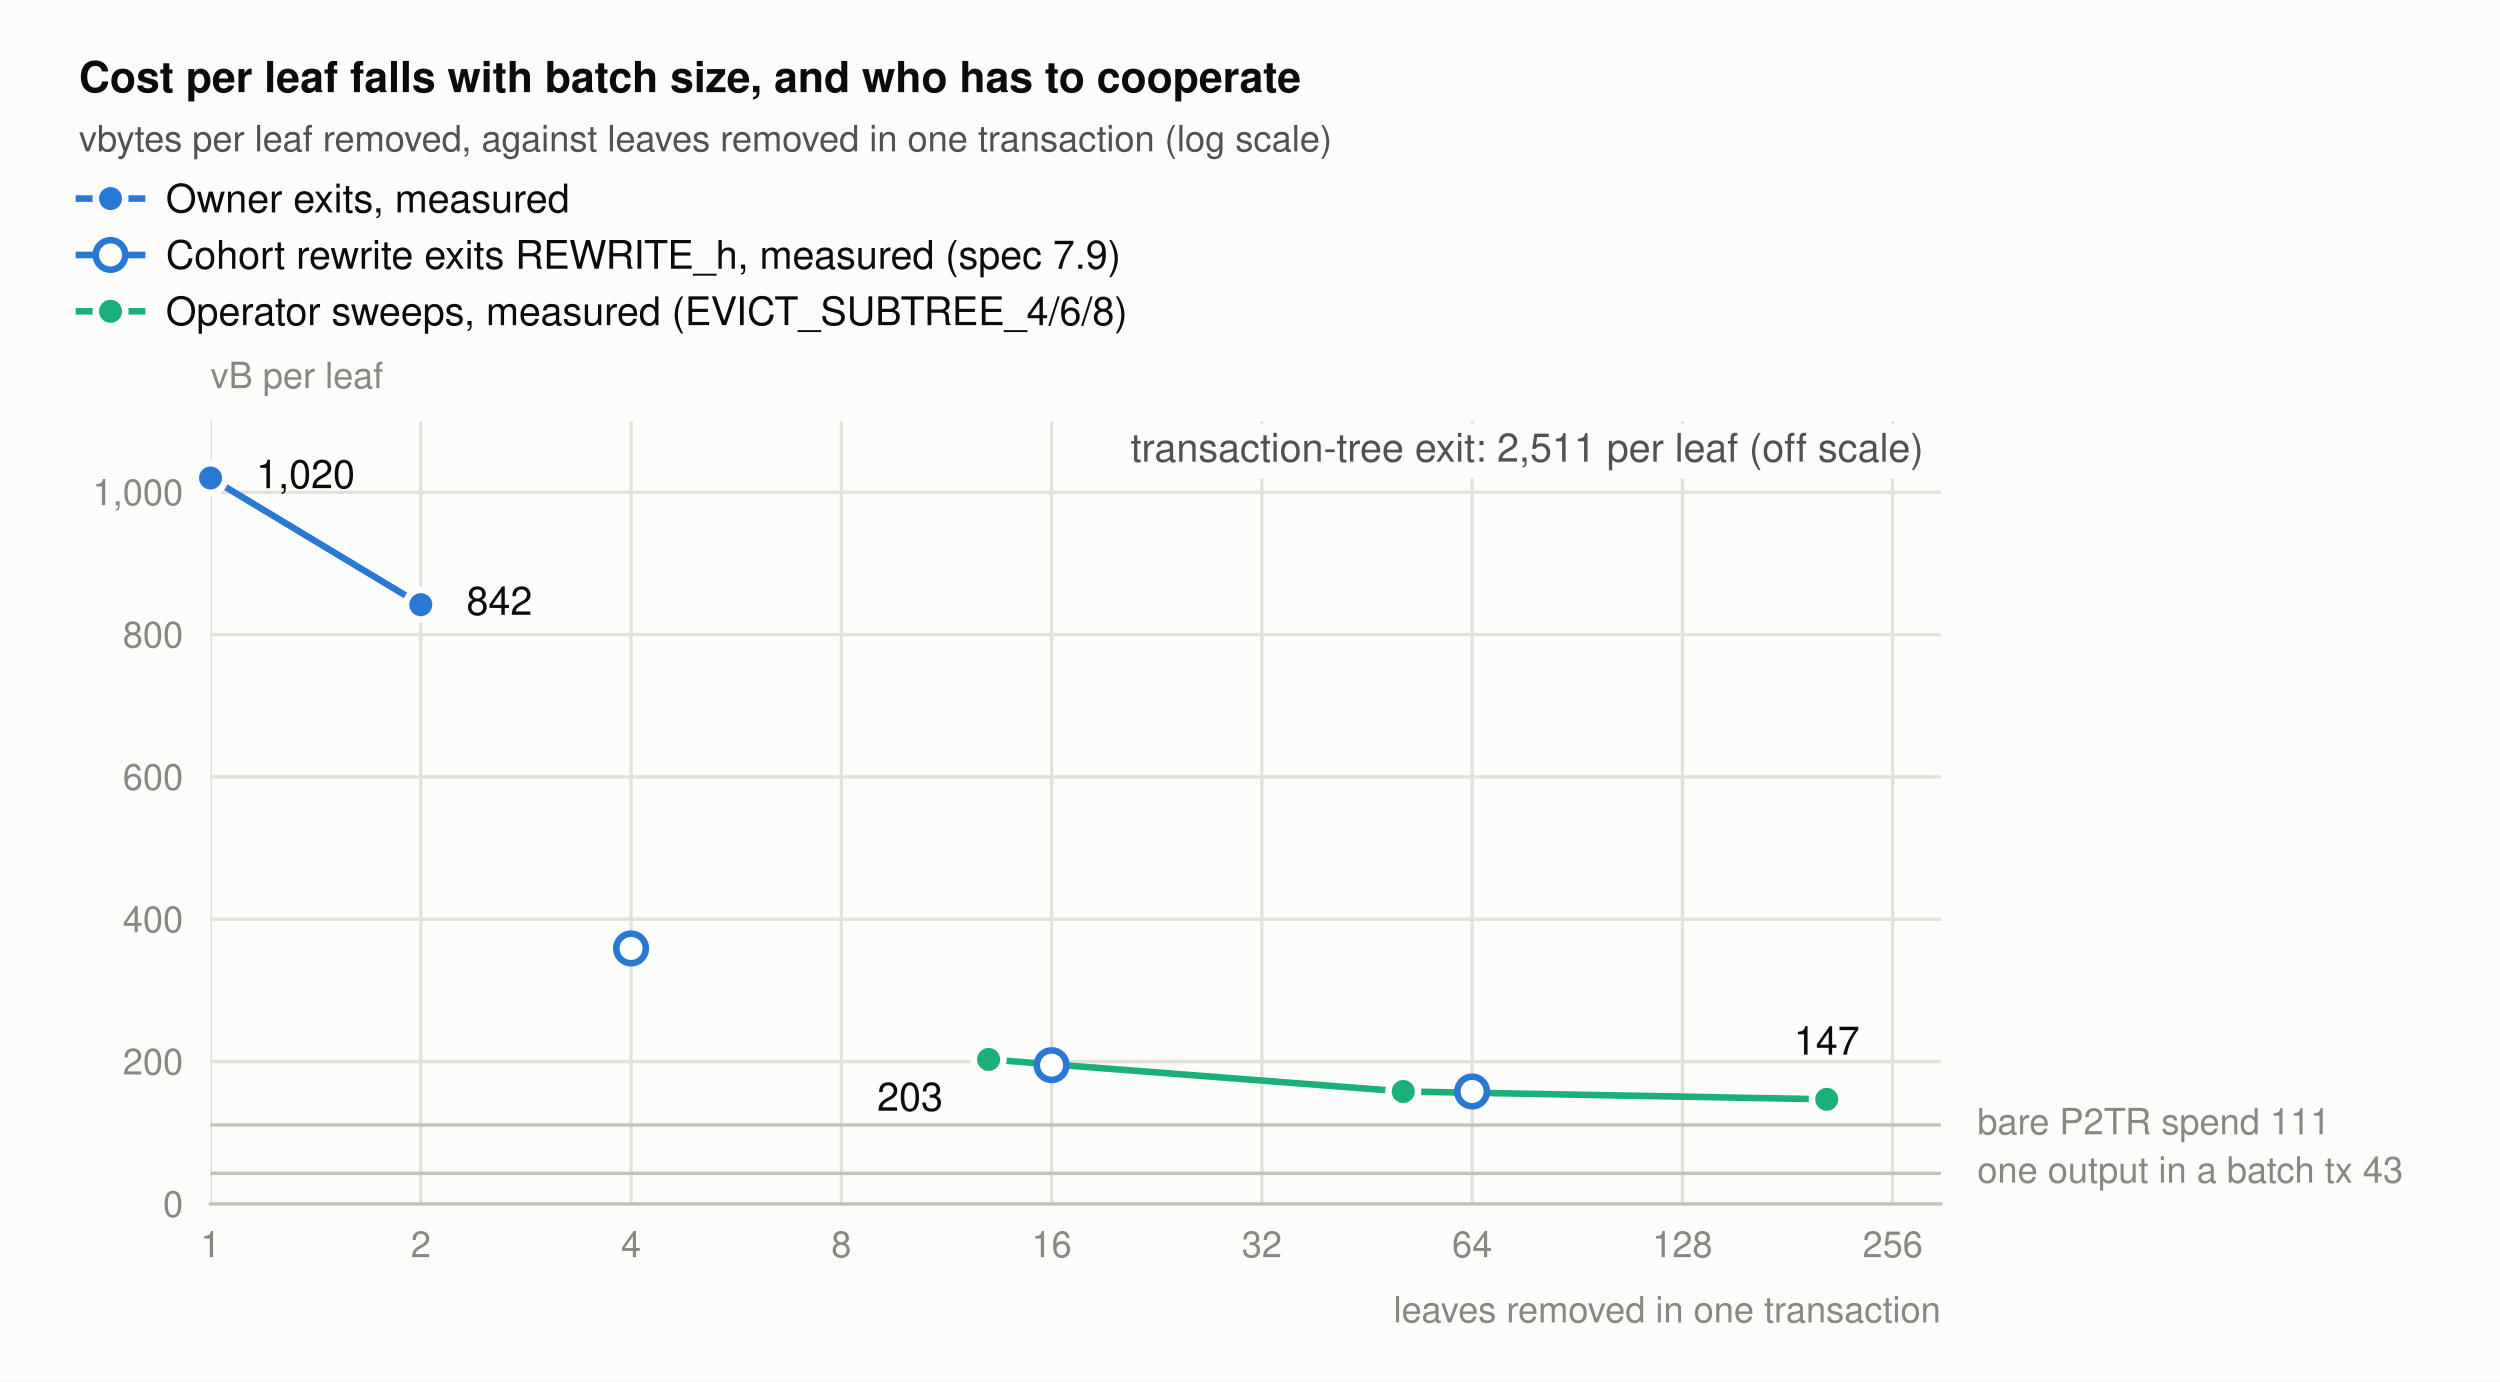
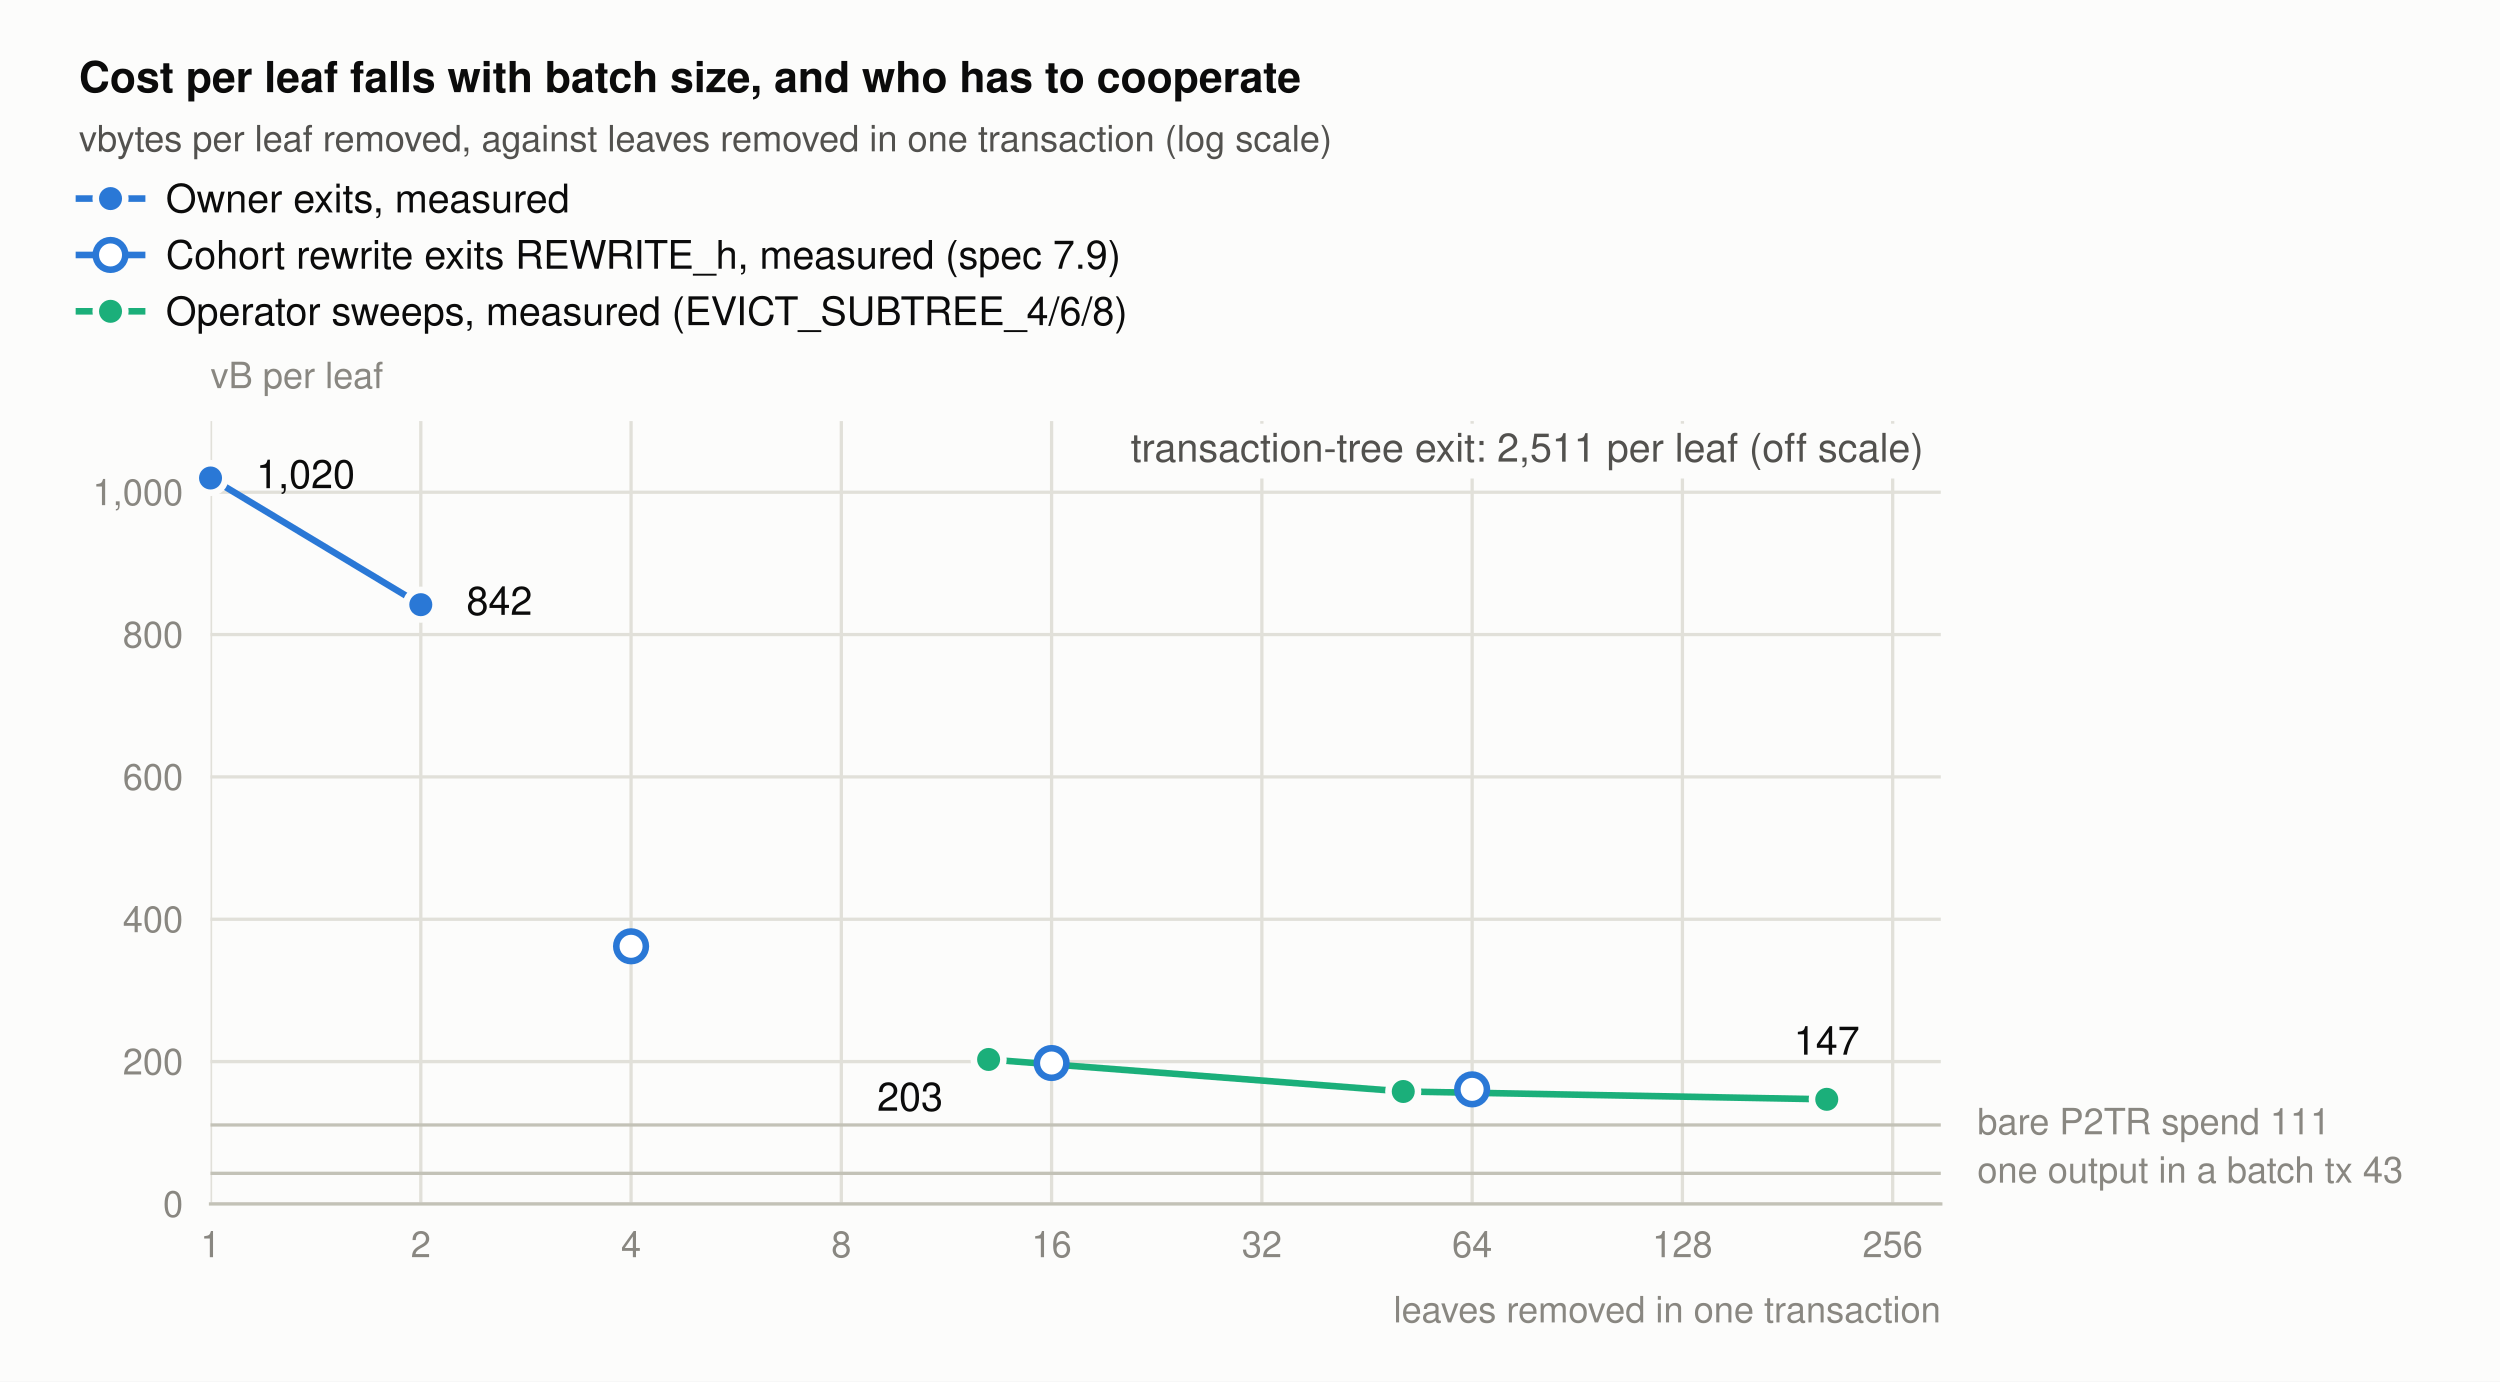
<svg xmlns="http://www.w3.org/2000/svg" xmlns:xlink="http://www.w3.org/1999/xlink" width="547.2pt" height="302.4pt" viewBox="0 0 547.2 302.4" version="1.1">
  <defs>
    <style type="text/css">*{stroke-linejoin: round; stroke-linecap: butt}</style>
  </defs>
  <g id="figure_1">
    <g id="patch_1">
      <path d="M 0 302.4  L 547.2 302.4  L 547.2 0  L 0 0  z " style="fill: #fcfcfb" />
    </g>
    <g id="axes_1">
      <g id="patch_2">
        <path d="M 46.08 263.52  L 424.8 263.52  L 424.8 92.16  L 46.08 92.16  z " style="fill: #fcfcfb" />
      </g>
      <g id="matplotlib.axis_1">
        <g id="xtick_1">
          <g id="line2d_1">
            <path d="M 46.08 263.52  L 46.08 92.16  " clip-path="url(#pd9cad47e11)" style="fill: none; stroke: #e1e0d9; stroke-width: 0.72; stroke-linecap: square" />
          </g>
          <g id="line2d_2" />
          <g id="text_1">
            <text style="font-size: 7.92px; font-family: 'Helvetica Neue', 'Helvetica', 'Arial', 'DejaVu Sans', sans-serif; text-anchor: middle; fill: #898781" x="46.08" y="275.175" transform="rotate(-0 46.08 275.1754)">1</text>
          </g>
        </g>
        <g id="xtick_2">
          <g id="line2d_3">
            <path d="M 92.104 263.52  L 92.104 92.16  " clip-path="url(#pd9cad47e11)" style="fill: none; stroke: #e1e0d9; stroke-width: 0.72; stroke-linecap: square" />
          </g>
          <g id="line2d_4" />
          <g id="text_2">
            <text style="font-size: 7.92px; font-family: 'Helvetica Neue', 'Helvetica', 'Arial', 'DejaVu Sans', sans-serif; text-anchor: middle; fill: #898781" x="92.104" y="275.175" transform="rotate(-0 92.10362 275.1754)">2</text>
          </g>
        </g>
        <g id="xtick_3">
          <g id="line2d_5">
            <path d="M 138.127 263.52  L 138.127 92.16  " clip-path="url(#pd9cad47e11)" style="fill: none; stroke: #e1e0d9; stroke-width: 0.72; stroke-linecap: square" />
          </g>
          <g id="line2d_6" />
          <g id="text_3">
            <text style="font-size: 7.92px; font-family: 'Helvetica Neue', 'Helvetica', 'Arial', 'DejaVu Sans', sans-serif; text-anchor: middle; fill: #898781" x="138.127" y="275.175" transform="rotate(-0 138.1272 275.1754)">4</text>
          </g>
        </g>
        <g id="xtick_4">
          <g id="line2d_7">
            <path d="M 184.151 263.52  L 184.151 92.16  " clip-path="url(#pd9cad47e11)" style="fill: none; stroke: #e1e0d9; stroke-width: 0.72; stroke-linecap: square" />
          </g>
          <g id="line2d_8" />
          <g id="text_4">
            <text style="font-size: 7.92px; font-family: 'Helvetica Neue', 'Helvetica', 'Arial', 'DejaVu Sans', sans-serif; text-anchor: middle; fill: #898781" x="184.151" y="275.175" transform="rotate(-0 184.1509 275.1754)">8</text>
          </g>
        </g>
        <g id="xtick_5">
          <g id="line2d_9">
            <path d="M 230.174 263.52  L 230.174 92.16  " clip-path="url(#pd9cad47e11)" style="fill: none; stroke: #e1e0d9; stroke-width: 0.72; stroke-linecap: square" />
          </g>
          <g id="line2d_10" />
          <g id="text_5">
            <text style="font-size: 7.92px; font-family: 'Helvetica Neue', 'Helvetica', 'Arial', 'DejaVu Sans', sans-serif; text-anchor: middle; fill: #898781" x="230.174" y="275.175" transform="rotate(-0 230.1745 275.1754)">16</text>
          </g>
        </g>
        <g id="xtick_6">
          <g id="line2d_11">
            <path d="M 276.198 263.52  L 276.198 92.16  " clip-path="url(#pd9cad47e11)" style="fill: none; stroke: #e1e0d9; stroke-width: 0.72; stroke-linecap: square" />
          </g>
          <g id="line2d_12" />
          <g id="text_6">
            <text style="font-size: 7.92px; font-family: 'Helvetica Neue', 'Helvetica', 'Arial', 'DejaVu Sans', sans-serif; text-anchor: middle; fill: #898781" x="276.198" y="275.175" transform="rotate(-0 276.1981 275.1754)">32</text>
          </g>
        </g>
        <g id="xtick_7">
          <g id="line2d_13">
            <path d="M 322.222 263.52  L 322.222 92.16  " clip-path="url(#pd9cad47e11)" style="fill: none; stroke: #e1e0d9; stroke-width: 0.72; stroke-linecap: square" />
          </g>
          <g id="line2d_14" />
          <g id="text_7">
            <text style="font-size: 7.92px; font-family: 'Helvetica Neue', 'Helvetica', 'Arial', 'DejaVu Sans', sans-serif; text-anchor: middle; fill: #898781" x="322.222" y="275.175" transform="rotate(-0 322.2217 275.1754)">64</text>
          </g>
        </g>
        <g id="xtick_8">
          <g id="line2d_15">
            <path d="M 368.245 263.52  L 368.245 92.16  " clip-path="url(#pd9cad47e11)" style="fill: none; stroke: #e1e0d9; stroke-width: 0.72; stroke-linecap: square" />
          </g>
          <g id="line2d_16" />
          <g id="text_8">
            <text style="font-size: 7.92px; font-family: 'Helvetica Neue', 'Helvetica', 'Arial', 'DejaVu Sans', sans-serif; text-anchor: middle; fill: #898781" x="368.245" y="275.175" transform="rotate(-0 368.2453 275.1754)">128</text>
          </g>
        </g>
        <g id="xtick_9">
          <g id="line2d_17">
            <path d="M 414.269 263.52  L 414.269 92.16  " clip-path="url(#pd9cad47e11)" style="fill: none; stroke: #e1e0d9; stroke-width: 0.72; stroke-linecap: square" />
          </g>
          <g id="line2d_18" />
          <g id="text_9">
            <text style="font-size: 7.92px; font-family: 'Helvetica Neue', 'Helvetica', 'Arial', 'DejaVu Sans', sans-serif; text-anchor: middle; fill: #898781" x="414.269" y="275.175" transform="rotate(-0 414.2689 275.1754)">256</text>
          </g>
        </g>
      </g>
      <g id="matplotlib.axis_2">
        <g id="ytick_1">
          <g id="line2d_19">
            <path d="M 46.08 263.52  L 424.8 263.52  " clip-path="url(#pd9cad47e11)" style="fill: none; stroke: #e1e0d9; stroke-width: 0.72; stroke-linecap: square" />
          </g>
          <g id="line2d_20" />
          <g id="text_10">
            <text style="font-size: 7.92px; font-family: 'Helvetica Neue', 'Helvetica', 'Arial', 'DejaVu Sans', sans-serif; text-anchor: end; fill: #898781" x="40.08" y="266.348" transform="rotate(-0 40.08 266.3477)">0</text>
          </g>
        </g>
        <g id="ytick_2">
          <g id="line2d_21">
            <path d="M 46.08 232.364  L 424.8 232.364  " clip-path="url(#pd9cad47e11)" style="fill: none; stroke: #e1e0d9; stroke-width: 0.72; stroke-linecap: square" />
          </g>
          <g id="line2d_22" />
          <g id="text_11">
            <text style="font-size: 7.92px; font-family: 'Helvetica Neue', 'Helvetica', 'Arial', 'DejaVu Sans', sans-serif; text-anchor: end; fill: #898781" x="40.08" y="235.191" transform="rotate(-0 40.08 235.1913)">200</text>
          </g>
        </g>
        <g id="ytick_3">
          <g id="line2d_23">
            <path d="M 46.08 201.207  L 424.8 201.207  " clip-path="url(#pd9cad47e11)" style="fill: none; stroke: #e1e0d9; stroke-width: 0.72; stroke-linecap: square" />
          </g>
          <g id="line2d_24" />
          <g id="text_12">
            <text style="font-size: 7.92px; font-family: 'Helvetica Neue', 'Helvetica', 'Arial', 'DejaVu Sans', sans-serif; text-anchor: end; fill: #898781" x="40.08" y="204.035" transform="rotate(-0 40.08 204.035)">400</text>
          </g>
        </g>
        <g id="ytick_4">
          <g id="line2d_25">
            <path d="M 46.08 170.051  L 424.8 170.051  " clip-path="url(#pd9cad47e11)" style="fill: none; stroke: #e1e0d9; stroke-width: 0.72; stroke-linecap: square" />
          </g>
          <g id="line2d_26" />
          <g id="text_13">
            <text style="font-size: 7.92px; font-family: 'Helvetica Neue', 'Helvetica', 'Arial', 'DejaVu Sans', sans-serif; text-anchor: end; fill: #898781" x="40.08" y="172.879" transform="rotate(-0 40.08 172.8786)">600</text>
          </g>
        </g>
        <g id="ytick_5">
          <g id="line2d_27">
            <path d="M 46.08 138.895  L 424.8 138.895  " clip-path="url(#pd9cad47e11)" style="fill: none; stroke: #e1e0d9; stroke-width: 0.72; stroke-linecap: square" />
          </g>
          <g id="line2d_28" />
          <g id="text_14">
            <text style="font-size: 7.92px; font-family: 'Helvetica Neue', 'Helvetica', 'Arial', 'DejaVu Sans', sans-serif; text-anchor: end; fill: #898781" x="40.08" y="141.722" transform="rotate(-0 40.08 141.7222)">800</text>
          </g>
        </g>
        <g id="ytick_6">
          <g id="line2d_29">
            <path d="M 46.08 107.738  L 424.8 107.738  " clip-path="url(#pd9cad47e11)" style="fill: none; stroke: #e1e0d9; stroke-width: 0.72; stroke-linecap: square" />
          </g>
          <g id="line2d_30" />
          <g id="text_15">
            <text style="font-size: 7.92px; font-family: 'Helvetica Neue', 'Helvetica', 'Arial', 'DejaVu Sans', sans-serif; text-anchor: end; fill: #898781" x="40.08" y="110.566" transform="rotate(-0 40.08 110.5659)">1,000</text>
          </g>
        </g>
      </g>
      <g id="line2d_31">
        <path d="M 46.08 246.228  L 424.8 246.228  " clip-path="url(#pd9cad47e11)" style="fill: none; stroke: #c3c2b7; stroke-width: 0.72; stroke-linecap: square" />
      </g>
      <g id="line2d_32">
        <path d="M 46.08 256.821  L 424.8 256.821  " clip-path="url(#pd9cad47e11)" style="fill: none; stroke: #c3c2b7; stroke-width: 0.72; stroke-linecap: square" />
      </g>
      <g id="patch_3">
        <path d="M 46.08 263.52  L 424.8 263.52  " style="fill: none; stroke: #c3c2b7; stroke-width: 0.72; stroke-linejoin: miter; stroke-linecap: square" />
      </g>
      <g id="text_16">
        <text style="font-size: 7.92px; font-family: 'Helvetica Neue', 'Helvetica', 'Arial', 'DejaVu Sans', sans-serif; text-anchor: start; fill: #898781" x="432.8" y="248.276" transform="rotate(-0 432.8 248.2757)">bare P2TR spend 111</text>
      </g>
      <g id="text_17">
        <text style="font-size: 7.92px; font-family: 'Helvetica Neue', 'Helvetica', 'Arial', 'DejaVu Sans', sans-serif; text-anchor: start; fill: #898781" x="432.8" y="258.869" transform="rotate(-0 432.8 258.8688)">one output in a batch tx 43</text>
      </g>
      <g id="text_18">
        <g id="patch_4">
          <path d="M 244.758 104.735  L 423 104.735  L 423 92.743  L 244.758 92.743  z " style="fill: #fcfcfb" />
        </g>
        <text style="font-size: 8.64px; font-family: 'Helvetica Neue', 'Helvetica', 'Arial', 'DejaVu Sans', sans-serif; text-anchor: end; fill: #52514e" x="421.013" y="101.046" transform="rotate(-0 421.0128 101.0457)">transaction-tree exit: 2,511 per leaf (off scale)</text>
      </g>
      <g id="line2d_33">
        <path d="M 216.388 231.896  L 307.146 238.906  L 399.841 240.62  " clip-path="url(#pd9cad47e11)" style="fill: none; stroke: #1baf7a; stroke-width: 1.44; stroke-linecap: round" />
      </g>
      <g id="line2d_34">
        <path d="M 46.08 104.623  L 92.104 132.352  " clip-path="url(#pd9cad47e11)" style="fill: none; stroke: #2a78d6; stroke-width: 1.44; stroke-linecap: round" />
      </g>
      <g id="text_19">
        <text style="font-size: 8.64px; font-family: 'Helvetica Neue', 'Helvetica', 'Arial', 'DejaVu Sans', sans-serif; text-anchor: start; fill: #0b0b0b" x="56.08" y="106.856" transform="rotate(-0 56.08 106.8561)">1,020</text>
      </g>
      <g id="text_20">
        <text style="font-size: 8.64px; font-family: 'Helvetica Neue', 'Helvetica', 'Arial', 'DejaVu Sans', sans-serif; text-anchor: start; fill: #0b0b0b" x="102.104" y="134.585" transform="rotate(-0 102.1036 134.5853)">842</text>
      </g>
      <g id="text_21">
        <text style="font-size: 8.64px; font-family: 'Helvetica Neue', 'Helvetica', 'Arial', 'DejaVu Sans', sans-serif; text-anchor: end; fill: #0b0b0b" x="206.388" y="243.13" transform="rotate(-0 206.3876 243.1299)">203</text>
      </g>
      <g id="text_22">
        <text style="font-size: 8.64px; font-family: 'Helvetica Neue', 'Helvetica', 'Arial', 'DejaVu Sans', sans-serif; text-anchor: middle; fill: #0b0b0b" x="399.841" y="230.854" transform="rotate(-0 399.8406 230.8536)">147</text>
      </g>
      <g id="line2d_35">
        <defs>
          <path id="m87397ed6df" d="M 0 3.24  C 0.859 3.24 1.683 2.899 2.291 2.291  C 2.899 1.683 3.24 0.859 3.24 0  C 3.24 -0.859 2.899 -1.683 2.291 -2.291  C 1.683 -2.899 0.859 -3.24 0 -3.24  C -0.859 -3.24 -1.683 -2.899 -2.291 -2.291  C -2.899 -1.683 -3.24 -0.859 -3.24 0  C -3.24 0.859 -2.899 1.683 -2.291 2.291  C -1.683 2.899 -0.859 3.24 0 3.24  z " style="stroke: #fcfcfb; stroke-width: 1.44" />
        </defs>
        <g>
          <use xlink:href="#m87397ed6df" x="216.388" y="231.896" style="fill: #1baf7a; stroke: #fcfcfb; stroke-width: 1.44" />
          <use xlink:href="#m87397ed6df" x="307.146" y="238.906" style="fill: #1baf7a; stroke: #fcfcfb; stroke-width: 1.44" />
          <use xlink:href="#m87397ed6df" x="399.841" y="240.62" style="fill: #1baf7a; stroke: #fcfcfb; stroke-width: 1.44" />
        </g>
      </g>
      <g id="line2d_36">
        <defs>
          <path id="mdf79b5d5d5" d="M 0 3.24  C 0.859 3.24 1.683 2.899 2.291 2.291  C 2.899 1.683 3.24 0.859 3.24 0  C 3.24 -0.859 2.899 -1.683 2.291 -2.291  C 1.683 -2.899 0.859 -3.24 0 -3.24  C -0.859 -3.24 -1.683 -2.899 -2.291 -2.291  C -2.899 -1.683 -3.24 -0.859 -3.24 0  C -3.24 0.859 -2.899 1.683 -2.291 2.291  C -1.683 2.899 -0.859 3.24 0 3.24  z " style="stroke: #2a78d6; stroke-width: 1.44" />
        </defs>
        <g>
-           <use xlink:href="#mdf79b5d5d5" x="138.127" y="207.594" style="fill: #ffffff; stroke: #2a78d6; stroke-width: 1.44" />
-           <use xlink:href="#mdf79b5d5d5" x="230.174" y="233.143" style="fill: #ffffff; stroke: #2a78d6; stroke-width: 1.44" />
-           <use xlink:href="#mdf79b5d5d5" x="322.222" y="238.906" style="fill: #ffffff; stroke: #2a78d6; stroke-width: 1.44" />
+           <use xlink:href="#mdf79b5d5d5" x="138.127" y="207.127" style="fill: #ffffff; stroke: #2a78d6; stroke-width: 1.44" />
+           <use xlink:href="#mdf79b5d5d5" x="230.174" y="232.675" style="fill: #ffffff; stroke: #2a78d6; stroke-width: 1.44" />
+           <use xlink:href="#mdf79b5d5d5" x="322.222" y="238.439" style="fill: #ffffff; stroke: #2a78d6; stroke-width: 1.44" />
        </g>
      </g>
      <g id="line2d_37">
        <defs>
          <path id="m91e511d111" d="M 0 3.24  C 0.859 3.24 1.683 2.899 2.291 2.291  C 2.899 1.683 3.24 0.859 3.24 0  C 3.24 -0.859 2.899 -1.683 2.291 -2.291  C 1.683 -2.899 0.859 -3.24 0 -3.24  C -0.859 -3.24 -1.683 -2.899 -2.291 -2.291  C -2.899 -1.683 -3.24 -0.859 -3.24 0  C -3.24 0.859 -2.899 1.683 -2.291 2.291  C -1.683 2.899 -0.859 3.24 0 3.24  z " style="stroke: #fcfcfb; stroke-width: 1.44" />
        </defs>
        <g>
          <use xlink:href="#m91e511d111" x="46.08" y="104.623" style="fill: #2a78d6; stroke: #fcfcfb; stroke-width: 1.44" />
          <use xlink:href="#m91e511d111" x="92.104" y="132.352" style="fill: #2a78d6; stroke: #fcfcfb; stroke-width: 1.44" />
        </g>
      </g>
    </g>
    <g id="text_23">
      <text style="font-weight: 600; font-size: 9.36px; font-family: 'Helvetica Neue', 'Helvetica', 'Arial', 'DejaVu Sans', sans-serif; text-anchor: start; fill: #0b0b0b" x="17.28" y="20.16" transform="rotate(-0 17.28 20.16)">Cost per leaf falls with batch size, and who has to cooperate</text>
    </g>
    <g id="text_24">
      <text style="font-size: 7.92px; font-family: 'Helvetica Neue', 'Helvetica', 'Arial', 'DejaVu Sans', sans-serif; text-anchor: start; fill: #52514e" x="17.28" y="33.12" transform="rotate(-0 17.28 33.12)">vbytes per leaf removed, against leaves removed in one transaction (log scale)</text>
    </g>
    <g id="text_25">
      <text style="font-size: 7.92px; font-family: 'Helvetica Neue', 'Helvetica', 'Arial', 'DejaVu Sans', sans-serif; text-anchor: end; fill: #898781" x="424.8" y="289.44" transform="rotate(-0 424.8 289.44)">leaves removed in one transaction</text>
    </g>
    <g id="text_26">
      <text style="font-size: 7.92px; font-family: 'Helvetica Neue', 'Helvetica', 'Arial', 'DejaVu Sans', sans-serif; text-anchor: start; fill: #898781" x="46.08" y="84.96" transform="rotate(-0 46.08 84.96)">vB per leaf</text>
    </g>
    <g id="legend_1">
      <g id="line2d_38">
        <path d="M 17.28 43.465  L 24.192 43.465  L 31.104 43.465  " style="fill: none; stroke: #2a78d6; stroke-width: 1.44; stroke-linecap: square" />
        <g>
          <use xlink:href="#m91e511d111" x="24.192" y="43.465" style="fill: #2a78d6; stroke: #fcfcfb; stroke-width: 1.44" />
        </g>
      </g>
      <g id="text_27">
        <text style="font-size: 8.64px; font-family: 'Helvetica Neue', 'Helvetica', 'Arial', 'DejaVu Sans', sans-serif; text-anchor: start; fill: #0b0b0b" x="36.288" y="46.489" transform="rotate(-0 36.288 46.4895)">Owner exits, measured</text>
      </g>
      <g id="line2d_39">
        <path d="M 17.28 55.803  L 24.192 55.803  L 31.104 55.803  " style="fill: none; stroke: #2a78d6; stroke-width: 1.44; stroke-linecap: square" />
        <g>
          <use xlink:href="#mdf79b5d5d5" x="24.192" y="55.803" style="fill: #ffffff; stroke: #2a78d6; stroke-width: 1.44" />
        </g>
      </g>
      <g id="text_28">
        <text style="font-size: 8.64px; font-family: 'Helvetica Neue', 'Helvetica', 'Arial', 'DejaVu Sans', sans-serif; text-anchor: start; fill: #0b0b0b" x="36.288" y="58.827" transform="rotate(-0 36.288 58.82715)">Cohort rewrite exits REWRITE_h, measured (spec 7.9)</text>
      </g>
      <g id="line2d_40">
        <path d="M 17.28 68.141  L 24.192 68.141  L 31.104 68.141  " style="fill: none; stroke: #1baf7a; stroke-width: 1.44; stroke-linecap: square" />
        <g>
          <use xlink:href="#m87397ed6df" x="24.192" y="68.141" style="fill: #1baf7a; stroke: #fcfcfb; stroke-width: 1.44" />
        </g>
      </g>
      <g id="text_29">
        <text style="font-size: 8.64px; font-family: 'Helvetica Neue', 'Helvetica', 'Arial', 'DejaVu Sans', sans-serif; text-anchor: start; fill: #0b0b0b" x="36.288" y="71.165" transform="rotate(-0 36.288 71.1648)">Operator sweeps, measured (EVICT_SUBTREE_4/6/8)</text>
      </g>
    </g>
  </g>
  <defs>
    <clipPath id="pd9cad47e11">
      <rect x="46.08" y="92.16" width="378.72" height="171.36" />
    </clipPath>
  </defs>
</svg>
